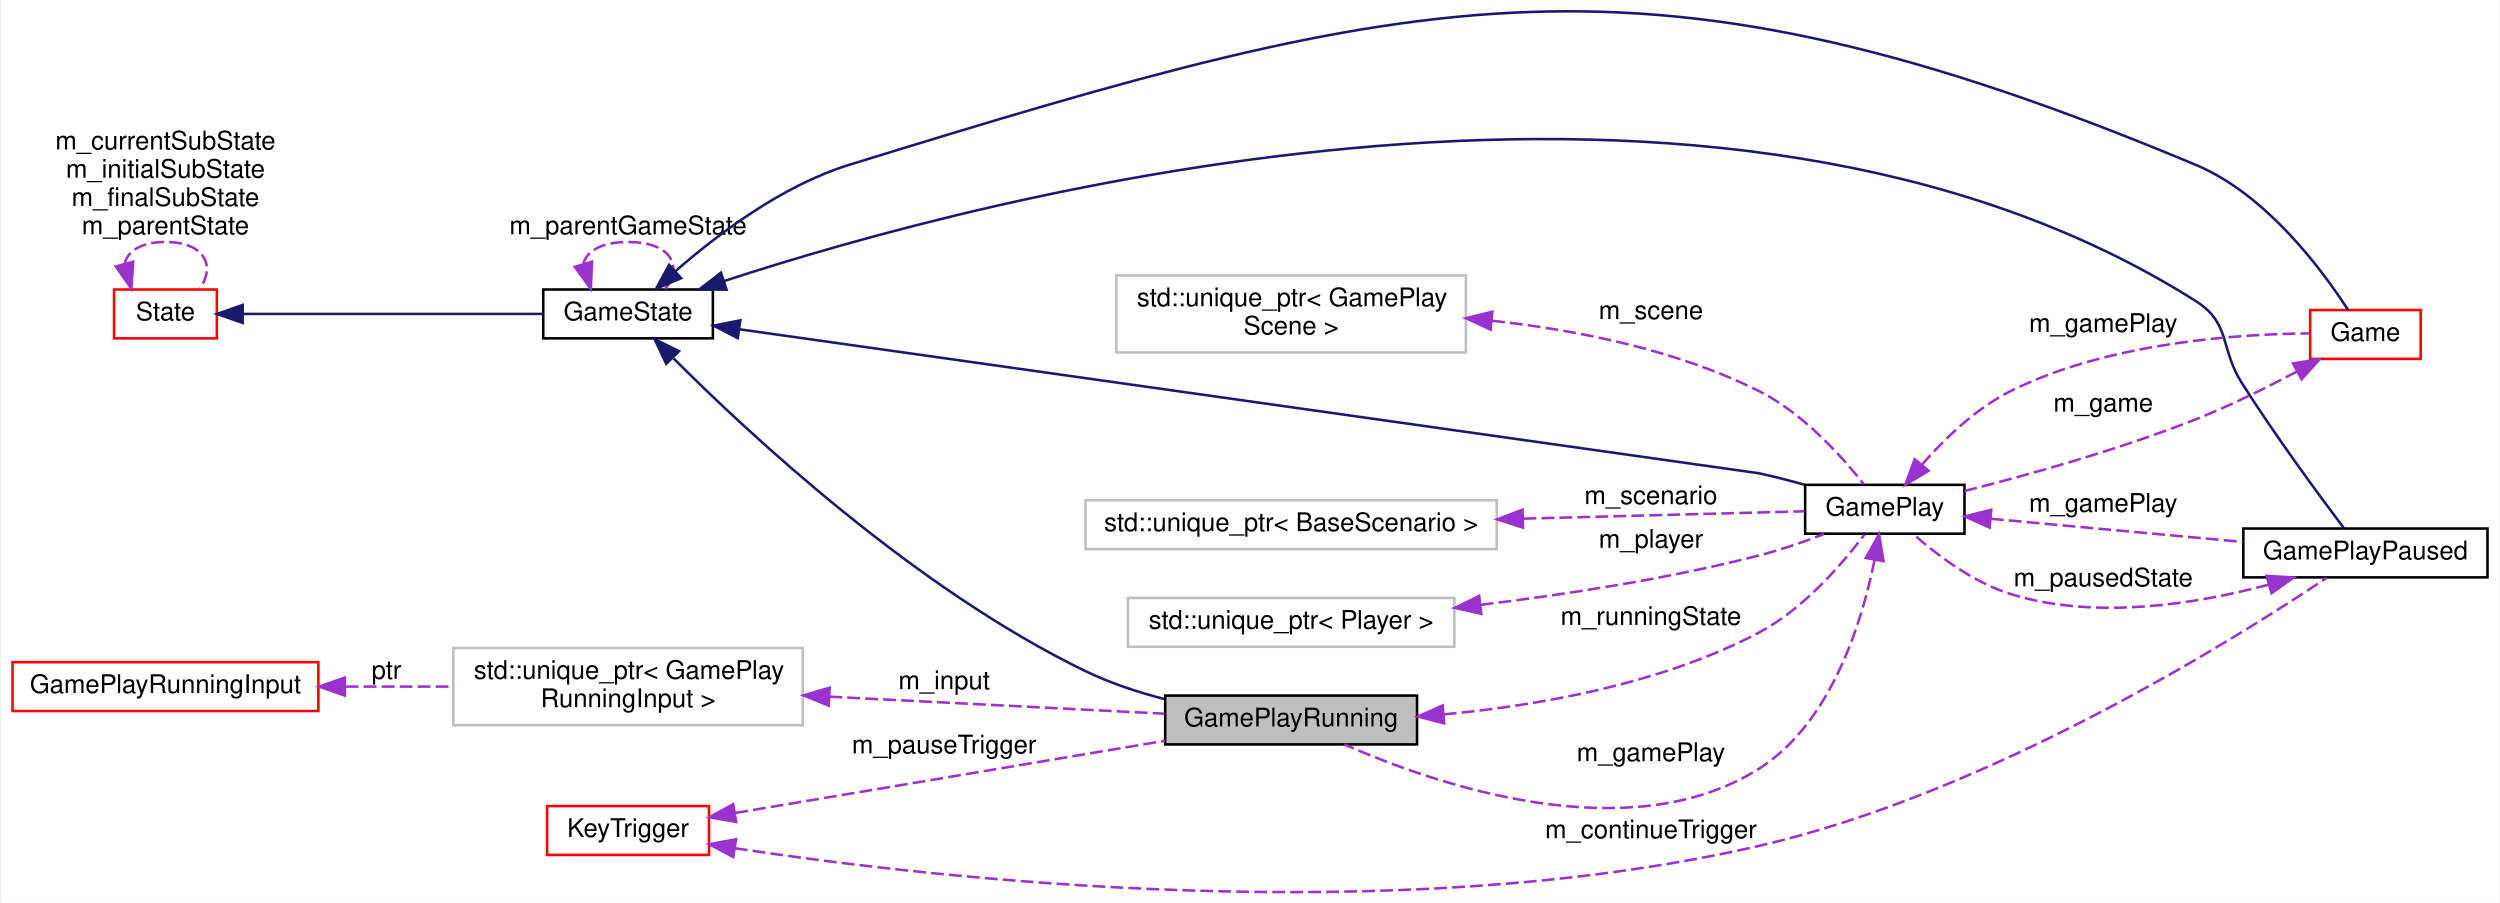
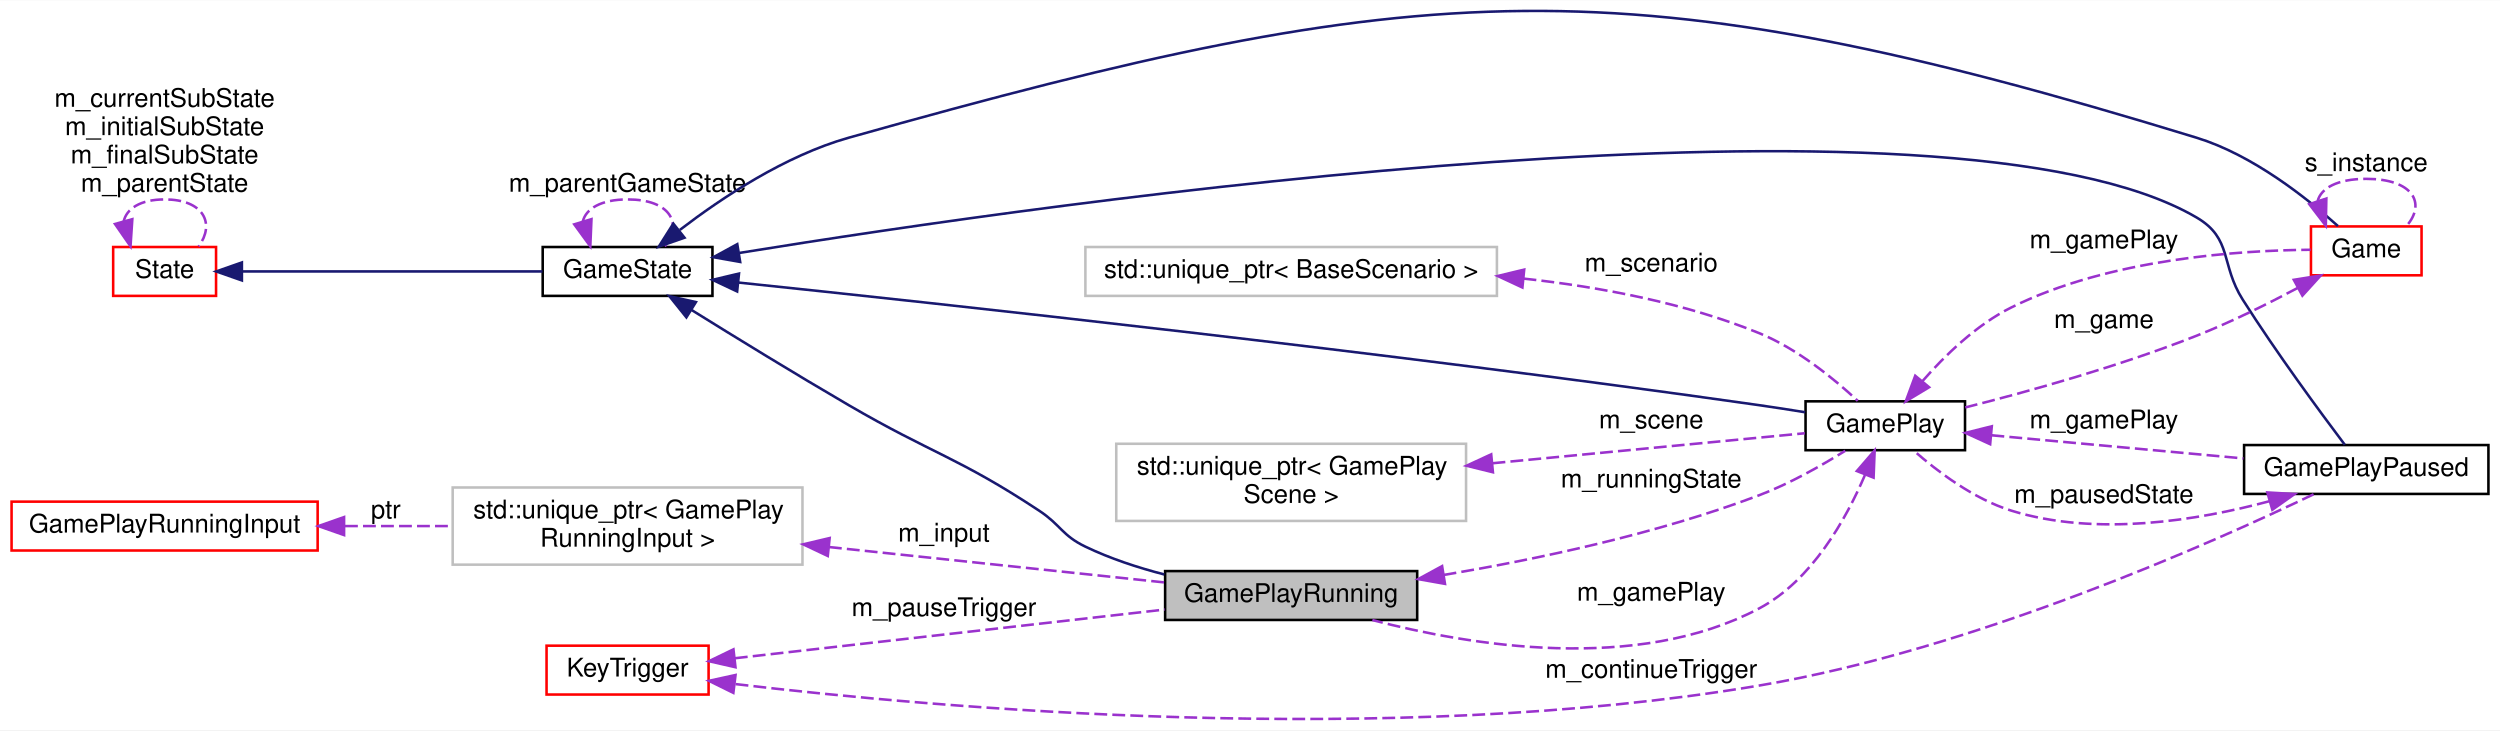
- <svg xmlns="http://www.w3.org/2000/svg" xmlns:xlink="http://www.w3.org/1999/xlink" width="972pt" height="351pt" viewBox="0.00 0.00 972.00 351.27">
-   <g id="graph0" class="graph" transform="scale(1 1) rotate(0) translate(4 347.268)">
-     <polygon fill="white" stroke="none" points="-4,4 -4,-347.268 968,-347.268 968,4 -4,4" />
+ <svg xmlns="http://www.w3.org/2000/svg" xmlns:xlink="http://www.w3.org/1999/xlink" width="972pt" height="284pt" viewBox="0.00 0.00 972.00 283.80">
+   <g id="graph0" class="graph" transform="scale(1 1) rotate(0) translate(4 279.796)">
+     <polygon fill="white" stroke="none" points="-4,4 -4,-279.796 968,-279.796 968,4 -4,4" />
    <g id="node1" class="node">
-       <polygon fill="#bfbfbf" stroke="black" points="449,-57.617 449,-76.618 547,-76.618 547,-57.617 449,-57.617" />
-       <text text-anchor="middle" x="498" y="-64.618" font-family="Helvetica,sans-Serif" font-size="10.00">GamePlayRunning</text>
+       <polygon fill="#bfbfbf" stroke="black" points="449,-38.858 449,-57.858 547,-57.858 547,-38.858 449,-38.858" />
+       <text text-anchor="middle" x="498" y="-45.858" font-family="Helvetica,sans-Serif" font-size="10.00">GamePlayRunning</text>
    </g>
    <g id="node4" class="node">
      <g id="a_node4">
        <a xlink:href="class_game_play.html" target="_top" xlink:title="GamePlay">
-           <polygon fill="white" stroke="black" points="698,-139.617 698,-158.617 760,-158.617 760,-139.617 698,-139.617" />
-           <text text-anchor="middle" x="729" y="-146.617" font-family="Helvetica,sans-Serif" font-size="10.00">GamePlay</text>
+           <polygon fill="white" stroke="black" points="698,-104.858 698,-123.858 760,-123.858 760,-104.858 698,-104.858" />
+           <text text-anchor="middle" x="729" y="-111.858" font-family="Helvetica,sans-Serif" font-size="10.00">GamePlay</text>
        </a>
      </g>
    </g>
    <g id="edge13" class="edge">
-       <path fill="none" stroke="#9a32cd" stroke-dasharray="5,2" d="M557.398,-69.307C594.356,-72.756 642.133,-81.136 680,-101.117 697.511,-110.357 712.71,-128.142 721.091,-139.277" />
-       <polygon fill="#9a32cd" stroke="#9a32cd" points="557.536,-65.806 547.278,-68.459 556.951,-72.782 557.536,-65.806" />
-       <text text-anchor="middle" x="638" y="-104.117" font-family="Helvetica,sans-Serif" font-size="10.00"> m_runningState</text>
+       <path fill="none" stroke="#9a32cd" stroke-dasharray="5,2" d="M557.265,-56.348C593.383,-62.408 640.299,-72.31 680,-87.358 691.801,-91.831 704.194,-98.87 713.431,-104.639" />
+       <polygon fill="#9a32cd" stroke="#9a32cd" points="557.812,-52.891 547.38,-54.739 556.688,-59.8 557.812,-52.891" />
+       <text text-anchor="middle" x="638" y="-90.358" font-family="Helvetica,sans-Serif" font-size="10.00"> m_runningState</text>
    </g>
    <g id="node2" class="node">
      <g id="a_node2">
        <a xlink:href="class_game_state.html" target="_top" xlink:title="GameState">
-           <polygon fill="white" stroke="black" points="207,-215.617 207,-234.617 273,-234.617 273,-215.617 207,-215.617" />
-           <text text-anchor="middle" x="240" y="-222.617" font-family="Helvetica,sans-Serif" font-size="10.00">GameState</text>
+           <polygon fill="white" stroke="black" points="207,-164.858 207,-183.858 273,-183.858 273,-164.858 207,-164.858" />
+           <text text-anchor="middle" x="240" y="-171.858" font-family="Helvetica,sans-Serif" font-size="10.00">GameState</text>
        </a>
      </g>
    </g>
    <g id="edge1" class="edge">
-       <path fill="none" stroke="midnightblue" d="M257.697,-207.821C287.216,-178.275 351.781,-118.176 418,-86.118 427.523,-81.507 438.246,-77.968 448.65,-75.267" />
-       <polygon fill="midnightblue" stroke="midnightblue" points="254.856,-205.717 250.328,-215.295 259.841,-210.631 254.856,-205.717" />
+       <path fill="none" stroke="midnightblue" d="M264.935,-159.336C281.875,-148.797 305.19,-134.481 326,-122.358 358.489,-103.432 368.622,-102.073 400,-81.358 408.458,-75.774 408.868,-71.753 418,-67.358 427.533,-62.77 438.261,-59.24 448.666,-56.541" />
+       <polygon fill="midnightblue" stroke="midnightblue" points="262.867,-156.501 256.236,-164.764 266.573,-162.44 262.867,-156.501" />
    </g>
    <g id="edge4" class="edge">
-       <path fill="none" stroke="#9a32cd" stroke-dasharray="5,2" d="M222.593,-244.517C223.756,-249.432 229.558,-253.117 240,-253.117 256.707,-253.117 261.536,-243.683 254.488,-234.875" />
-       <polygon fill="#9a32cd" stroke="#9a32cd" points="225.965,-245.46 225.512,-234.875 219.265,-243.432 225.965,-245.46" />
-       <text text-anchor="middle" x="240" y="-256.117" font-family="Helvetica,sans-Serif" font-size="10.00"> m_parentGameState</text>
+       <path fill="none" stroke="#9a32cd" stroke-dasharray="5,2" d="M222.593,-193.758C223.756,-198.673 229.558,-202.358 240,-202.358 256.707,-202.358 261.536,-192.923 254.488,-184.115" />
+       <polygon fill="#9a32cd" stroke="#9a32cd" points="225.965,-194.7 225.512,-184.115 219.265,-192.673 225.965,-194.7" />
+       <text text-anchor="middle" x="240" y="-205.358" font-family="Helvetica,sans-Serif" font-size="10.00"> m_parentGameState</text>
    </g>
    <g id="edge6" class="edge">
-       <path fill="none" stroke="midnightblue" d="M283.367,-219.134C393.448,-203.587 680,-163.117 680,-163.117 685.855,-161.857 692.041,-160.259 697.955,-158.597" />
-       <polygon fill="midnightblue" stroke="midnightblue" points="282.693,-215.694 273.281,-220.558 283.672,-222.626 282.693,-215.694" />
+       <path fill="none" stroke="midnightblue" d="M282.966,-170.055C361.197,-161.884 534.568,-143.079 680,-122.358 685.771,-121.536 691.918,-120.576 697.819,-119.612" />
+       <polygon fill="midnightblue" stroke="midnightblue" points="282.599,-166.574 273.015,-171.09 283.324,-173.536 282.599,-166.574" />
    </g>
    <g id="node5" class="node">
      <g id="a_node5">
        <a xlink:href="class_game.html" target="_top" xlink:title="Game">
-           <polygon fill="white" stroke="red" points="894.5,-207.617 894.5,-226.617 937.5,-226.617 937.5,-207.617 894.5,-207.617" />
-           <text text-anchor="middle" x="916" y="-214.617" font-family="Helvetica,sans-Serif" font-size="10.00">Game</text>
+           <polygon fill="white" stroke="red" points="894.5,-172.858 894.5,-191.858 937.5,-191.858 937.5,-172.858 894.5,-172.858" />
+           <text text-anchor="middle" x="916" y="-179.858" font-family="Helvetica,sans-Serif" font-size="10.00">Game</text>
        </a>
      </g>
    </g>
    <g id="edge8" class="edge">
-       <path fill="none" stroke="midnightblue" d="M258.435,-241.737C274.529,-255.843 299.834,-275.041 326,-283.117 548.529,-351.806 635.18,-373.061 850,-283.117 877.592,-271.565 899.402,-241.959 909.267,-226.632" />
-       <polygon fill="midnightblue" stroke="midnightblue" points="260.662,-239.032 250.902,-234.91 255.962,-244.219 260.662,-239.032" />
+       <path fill="none" stroke="midnightblue" d="M260.296,-190.482C276.631,-203.012 301.272,-219.394 326,-226.358 550.169,-289.489 627.344,-294.633 850,-226.358 871.888,-219.647 893.041,-202.795 904.997,-192.002" />
+       <polygon fill="midnightblue" stroke="midnightblue" points="262.138,-187.475 252.128,-184.001 257.787,-192.958 262.138,-187.475" />
    </g>
-     <g id="node9" class="node">
-       <g id="a_node9">
+     <g id="node8" class="node">
+       <g id="a_node8">
        <a xlink:href="class_game_play_paused.html" target="_top" xlink:title="GamePlayPaused">
-           <polygon fill="white" stroke="black" points="868.5,-122.617 868.5,-141.617 963.5,-141.617 963.5,-122.617 868.5,-122.617" />
-           <text text-anchor="middle" x="916" y="-129.617" font-family="Helvetica,sans-Serif" font-size="10.00">GamePlayPaused</text>
+           <polygon fill="white" stroke="black" points="868.5,-87.858 868.5,-106.858 963.5,-106.858 963.5,-87.858 868.5,-87.858" />
+           <text text-anchor="middle" x="916" y="-94.858" font-family="Helvetica,sans-Serif" font-size="10.00">GamePlayPaused</text>
        </a>
      </g>
    </g>
    <g id="edge15" class="edge">
-       <path fill="none" stroke="midnightblue" d="M277.45,-237.931C377.986,-270.833 664.054,-347.754 850,-230.117 863.79,-221.393 859.255,-211.894 868,-198.117 881.117,-177.453 898.116,-154.389 907.66,-141.734" />
-       <polygon fill="midnightblue" stroke="midnightblue" points="278.354,-234.543 267.76,-234.706 276.144,-241.185 278.354,-234.543" />
+       <path fill="none" stroke="midnightblue" d="M283.416,-181.545C405.32,-201.32 754.056,-251.471 850,-195.358 864.086,-187.12 859.255,-177.135 868,-163.358 881.117,-142.694 898.116,-119.63 907.66,-106.974" />
+       <polygon fill="midnightblue" stroke="midnightblue" points="283.781,-178.058 273.347,-179.897 282.65,-184.966 283.781,-178.058" />
    </g>
    <g id="node3" class="node">
      <g id="a_node3">
        <a xlink:href="class_state.html" target="_top" xlink:title="State">
-           <polygon fill="white" stroke="red" points="40,-215.617 40,-234.617 80,-234.617 80,-215.617 40,-215.617" />
-           <text text-anchor="middle" x="60" y="-222.617" font-family="Helvetica,sans-Serif" font-size="10.00">State</text>
+           <polygon fill="white" stroke="red" points="40,-164.858 40,-183.858 80,-183.858 80,-164.858 40,-164.858" />
+           <text text-anchor="middle" x="60" y="-171.858" font-family="Helvetica,sans-Serif" font-size="10.00">State</text>
        </a>
      </g>
    </g>
    <g id="edge2" class="edge">
-       <path fill="none" stroke="midnightblue" d="M90.136,-225.117C122.229,-225.117 173.681,-225.117 206.907,-225.117" />
-       <polygon fill="midnightblue" stroke="midnightblue" points="90.049,-221.618 80.049,-225.117 90.049,-228.618 90.049,-221.618" />
+       <path fill="none" stroke="midnightblue" d="M90.136,-174.358C122.229,-174.358 173.681,-174.358 206.907,-174.358" />
+       <polygon fill="midnightblue" stroke="midnightblue" points="90.049,-170.858 80.049,-174.358 90.049,-177.858 90.049,-170.858" />
    </g>
    <g id="edge3" class="edge">
-       <path fill="none" stroke="#9a32cd" stroke-dasharray="5,2" d="M44.075,-244.517C45.138,-249.432 50.447,-253.117 60,-253.117 75.285,-253.117 79.704,-243.683 73.255,-234.875" />
-       <polygon fill="#9a32cd" stroke="#9a32cd" points="47.449,-245.446 46.745,-234.875 40.703,-243.578 47.449,-245.446" />
-       <text text-anchor="middle" x="60" y="-289.117" font-family="Helvetica,sans-Serif" font-size="10.00"> m_currentSubState</text>
-       <text text-anchor="middle" x="60" y="-278.117" font-family="Helvetica,sans-Serif" font-size="10.00">m_initialSubState</text>
-       <text text-anchor="middle" x="60" y="-267.117" font-family="Helvetica,sans-Serif" font-size="10.00">m_finalSubState</text>
-       <text text-anchor="middle" x="60" y="-256.117" font-family="Helvetica,sans-Serif" font-size="10.00">m_parentState</text>
+       <path fill="none" stroke="#9a32cd" stroke-dasharray="5,2" d="M44.075,-193.758C45.138,-198.673 50.447,-202.358 60,-202.358 75.285,-202.358 79.704,-192.923 73.255,-184.115" />
+       <polygon fill="#9a32cd" stroke="#9a32cd" points="47.449,-194.687 46.745,-184.115 40.703,-192.819 47.449,-194.687" />
+       <text text-anchor="middle" x="60" y="-238.358" font-family="Helvetica,sans-Serif" font-size="10.00"> m_currentSubState</text>
+       <text text-anchor="middle" x="60" y="-227.358" font-family="Helvetica,sans-Serif" font-size="10.00">m_initialSubState</text>
+       <text text-anchor="middle" x="60" y="-216.358" font-family="Helvetica,sans-Serif" font-size="10.00">m_finalSubState</text>
+       <text text-anchor="middle" x="60" y="-205.358" font-family="Helvetica,sans-Serif" font-size="10.00">m_parentState</text>
    </g>
    <g id="edge5" class="edge">
-       <path fill="none" stroke="#9a32cd" stroke-dasharray="5,2" d="M724.988,-129.306C720.164,-105.322 708.194,-65.935 680,-48.117 629.251,-16.047 554.13,-42.047 518.769,-57.585" />
-       <polygon fill="#9a32cd" stroke="#9a32cd" points="721.585,-130.161 726.778,-139.395 728.477,-128.938 721.585,-130.161" />
-       <text text-anchor="middle" x="638" y="-51.117" font-family="Helvetica,sans-Serif" font-size="10.00"> m_gamePlay</text>
+       <path fill="none" stroke="#9a32cd" stroke-dasharray="5,2" d="M721.09,-95.201C713.786,-78.132 700.459,-54.222 680,-43.358 632.385,-18.073 567.335,-28.91 529.579,-38.819" />
+       <polygon fill="#9a32cd" stroke="#9a32cd" points="717.939,-96.753 724.868,-104.768 724.45,-94.181 717.939,-96.753" />
+       <text text-anchor="middle" x="638" y="-46.358" font-family="Helvetica,sans-Serif" font-size="10.00"> m_gamePlay</text>
    </g>
    <g id="edge9" class="edge">
-       <path fill="none" stroke="#9a32cd" stroke-dasharray="5,2" d="M743.424,-166.434C752.164,-176.449 764.437,-188.369 778,-195.117 815.959,-214.003 866.478,-217.32 894.346,-217.548" />
-       <polygon fill="#9a32cd" stroke="#9a32cd" points="746.034,-164.098 736.962,-158.625 740.641,-168.561 746.034,-164.098" />
-       <text text-anchor="middle" x="814" y="-218.117" font-family="Helvetica,sans-Serif" font-size="10.00"> m_gamePlay</text>
+       <path fill="none" stroke="#9a32cd" stroke-dasharray="5,2" d="M743.424,-131.675C752.164,-141.69 764.437,-153.61 778,-160.358 815.959,-179.244 866.478,-182.56 894.346,-182.789" />
+       <polygon fill="#9a32cd" stroke="#9a32cd" points="746.034,-129.339 736.962,-123.866 740.641,-133.802 746.034,-129.339" />
+       <text text-anchor="middle" x="814" y="-183.358" font-family="Helvetica,sans-Serif" font-size="10.00"> m_gamePlay</text>
    </g>
    <g id="edge16" class="edge">
-       <path fill="none" stroke="#9a32cd" stroke-dasharray="5,2" d="M770.269,-145.417C799.106,-142.767 838.019,-139.191 868.233,-136.415" />
-       <polygon fill="#9a32cd" stroke="#9a32cd" points="769.773,-141.948 760.135,-146.348 770.414,-148.918 769.773,-141.948" />
-       <text text-anchor="middle" x="814" y="-148.117" font-family="Helvetica,sans-Serif" font-size="10.00"> m_gamePlay</text>
+       <path fill="none" stroke="#9a32cd" stroke-dasharray="5,2" d="M770.269,-110.658C799.106,-108.008 838.019,-104.432 868.233,-101.656" />
+       <polygon fill="#9a32cd" stroke="#9a32cd" points="769.773,-107.189 760.135,-111.589 770.414,-114.159 769.773,-107.189" />
+       <text text-anchor="middle" x="814" y="-113.358" font-family="Helvetica,sans-Serif" font-size="10.00"> m_gamePlay</text>
    </g>
    <g id="edge7" class="edge">
-       <path fill="none" stroke="#9a32cd" stroke-dasharray="5,2" d="M889.456,-202.759C877.678,-196.504 863.371,-189.408 850,-184.117 820.135,-172.3 784.694,-162.449 760.106,-156.24" />
-       <polygon fill="#9a32cd" stroke="#9a32cd" points="887.833,-205.86 898.293,-207.545 891.166,-199.705 887.833,-205.86" />
-       <text text-anchor="middle" x="814" y="-187.117" font-family="Helvetica,sans-Serif" font-size="10.00"> m_game</text>
+       <path fill="none" stroke="#9a32cd" stroke-dasharray="5,2" d="M889.456,-168C877.678,-161.744 863.371,-154.649 850,-149.358 820.135,-137.541 784.694,-127.689 760.106,-121.48" />
+       <polygon fill="#9a32cd" stroke="#9a32cd" points="887.833,-171.101 898.293,-172.786 891.166,-164.946 887.833,-171.101" />
+       <text text-anchor="middle" x="814" y="-152.358" font-family="Helvetica,sans-Serif" font-size="10.00"> m_game</text>
+     </g>
+     <g id="edge10" class="edge">
+       <path fill="none" stroke="#9a32cd" stroke-dasharray="5,2" d="M897.112,-201.758C898.373,-206.673 904.669,-210.358 916,-210.358 934.129,-210.358 939.369,-200.923 931.721,-192.115" />
+       <polygon fill="#9a32cd" stroke="#9a32cd" points="900.484,-202.708 900.279,-192.115 893.833,-200.524 900.484,-202.708" />
+       <text text-anchor="middle" x="916" y="-213.358" font-family="Helvetica,sans-Serif" font-size="10.00"> s_instance</text>
    </g>
    <g id="node6" class="node">
-       <polygon fill="white" stroke="#bfbfbf" points="430,-210.117 430,-240.117 566,-240.117 566,-210.117 430,-210.117" />
-       <text text-anchor="start" x="438" y="-228.117" font-family="Helvetica,sans-Serif" font-size="10.00">std::unique_ptr&lt; GamePlay</text>
-       <text text-anchor="middle" x="498" y="-217.117" font-family="Helvetica,sans-Serif" font-size="10.00">Scene &gt;</text>
+       <polygon fill="white" stroke="#bfbfbf" points="430,-77.358 430,-107.358 566,-107.358 566,-77.358 430,-77.358" />
+       <text text-anchor="start" x="438" y="-95.358" font-family="Helvetica,sans-Serif" font-size="10.00">std::unique_ptr&lt; GamePlay</text>
+       <text text-anchor="middle" x="498" y="-84.358" font-family="Helvetica,sans-Serif" font-size="10.00">Scene &gt;</text>
    </g>
-     <g id="edge10" class="edge">
-       <path fill="none" stroke="#9a32cd" stroke-dasharray="5,2" d="M576.17,-222.472C609.522,-218.817 648.123,-211.078 680,-195.117 697.133,-186.54 712.229,-169.744 720.726,-158.996" />
-       <polygon fill="#9a32cd" stroke="#9a32cd" points="575.608,-219.011 566.002,-223.48 576.298,-225.977 575.608,-219.011" />
-       <text text-anchor="middle" x="638" y="-223.117" font-family="Helvetica,sans-Serif" font-size="10.00"> m_scene</text>
+     <g id="edge11" class="edge">
+       <path fill="none" stroke="#9a32cd" stroke-dasharray="5,2" d="M576.291,-99.784C617.913,-103.782 666.894,-108.488 697.699,-111.447" />
+       <polygon fill="#9a32cd" stroke="#9a32cd" points="576.449,-96.283 566.16,-98.81 575.78,-103.251 576.449,-96.283" />
+       <text text-anchor="middle" x="638" y="-113.358" font-family="Helvetica,sans-Serif" font-size="10.00"> m_scene</text>
    </g>
    <g id="node7" class="node">
-       <polygon fill="white" stroke="#bfbfbf" points="418,-133.617 418,-152.617 578,-152.617 578,-133.617 418,-133.617" />
-       <text text-anchor="middle" x="498" y="-140.617" font-family="Helvetica,sans-Serif" font-size="10.00">std::unique_ptr&lt; BaseScenario &gt;</text>
-     </g>
-     <g id="edge11" class="edge">
-       <path fill="none" stroke="#9a32cd" stroke-dasharray="5,2" d="M588.402,-145.46C627.131,-146.475 669.888,-147.595 697.748,-148.325" />
-       <polygon fill="#9a32cd" stroke="#9a32cd" points="588.218,-141.954 578.129,-145.191 588.034,-148.952 588.218,-141.954" />
-       <text text-anchor="middle" x="638" y="-151.117" font-family="Helvetica,sans-Serif" font-size="10.00"> m_scenario</text>
-     </g>
-     <g id="node8" class="node">
-       <polygon fill="white" stroke="#bfbfbf" points="434.5,-95.618 434.5,-114.617 561.5,-114.617 561.5,-95.618 434.5,-95.618" />
-       <text text-anchor="middle" x="498" y="-102.617" font-family="Helvetica,sans-Serif" font-size="10.00">std::unique_ptr&lt; Player &gt;</text>
+       <polygon fill="white" stroke="#bfbfbf" points="418,-164.858 418,-183.858 578,-183.858 578,-164.858 418,-164.858" />
+       <text text-anchor="middle" x="498" y="-171.858" font-family="Helvetica,sans-Serif" font-size="10.00">std::unique_ptr&lt; BaseScenario &gt;</text>
    </g>
    <g id="edge12" class="edge">
-       <path fill="none" stroke="#9a32cd" stroke-dasharray="5,2" d="M571.764,-111.934C605.083,-115.98 644.883,-122.124 680,-131.117 688.449,-133.281 697.464,-136.426 705.373,-139.484" />
-       <polygon fill="#9a32cd" stroke="#9a32cd" points="571.984,-108.436 561.644,-110.745 571.167,-115.388 571.984,-108.436" />
-       <text text-anchor="middle" x="638" y="-134.117" font-family="Helvetica,sans-Serif" font-size="10.00"> m_player</text>
+       <path fill="none" stroke="#9a32cd" stroke-dasharray="5,2" d="M588.348,-171.584C618.328,-168.304 651.393,-162.039 680,-150.358 694.851,-144.294 709.205,-132.498 718.285,-124.061" />
+       <polygon fill="#9a32cd" stroke="#9a32cd" points="587.913,-168.11 578.31,-172.586 588.608,-175.076 587.913,-168.11" />
+       <text text-anchor="middle" x="638" y="-174.358" font-family="Helvetica,sans-Serif" font-size="10.00"> m_scenario</text>
    </g>
    <g id="edge14" class="edge">
-       <path fill="none" stroke="#9a32cd" stroke-dasharray="5,2" d="M878.351,-119.781C850.316,-112.255 810.995,-105.869 778,-116.117 763.32,-120.677 749.151,-131.456 740.061,-139.461" />
-       <polygon fill="#9a32cd" stroke="#9a32cd" points="877.559,-123.194 888.136,-122.576 879.482,-116.464 877.559,-123.194" />
-       <text text-anchor="middle" x="814" y="-119.117" font-family="Helvetica,sans-Serif" font-size="10.00"> m_pausedState</text>
+       <path fill="none" stroke="#9a32cd" stroke-dasharray="5,2" d="M878.351,-85.021C850.316,-77.496 810.995,-71.11 778,-81.358 763.32,-85.918 749.151,-96.696 740.061,-104.702" />
+       <polygon fill="#9a32cd" stroke="#9a32cd" points="877.559,-88.435 888.136,-87.817 879.482,-81.704 877.559,-88.435" />
+       <text text-anchor="middle" x="814" y="-84.358" font-family="Helvetica,sans-Serif" font-size="10.00"> m_pausedState</text>
    </g>
-     <g id="node10" class="node">
-       <g id="a_node10">
+     <g id="node9" class="node">
+       <g id="a_node9">
        <a xlink:href="class_key_trigger.html" target="_top" xlink:title="KeyTrigger">
-           <polygon fill="white" stroke="red" points="208.5,-14.617 208.5,-33.617 271.5,-33.617 271.5,-14.617 208.5,-14.617" />
-           <text text-anchor="middle" x="240" y="-21.617" font-family="Helvetica,sans-Serif" font-size="10.00">KeyTrigger</text>
+           <polygon fill="white" stroke="red" points="208.5,-9.858 208.5,-28.858 271.5,-28.858 271.5,-9.858 208.5,-9.858" />
+           <text text-anchor="middle" x="240" y="-16.858" font-family="Helvetica,sans-Serif" font-size="10.00">KeyTrigger</text>
        </a>
      </g>
    </g>
    <g id="edge18" class="edge">
-       <path fill="none" stroke="#9a32cd" stroke-dasharray="5,2" d="M281.71,-30.955C327.155,-38.589 400.636,-50.931 448.887,-59.036" />
-       <polygon fill="#9a32cd" stroke="#9a32cd" points="282.067,-27.466 271.625,-29.262 280.907,-34.37 282.067,-27.466" />
-       <text text-anchor="middle" x="363" y="-54.117" font-family="Helvetica,sans-Serif" font-size="10.00"> m_pauseTrigger</text>
+       <path fill="none" stroke="#9a32cd" stroke-dasharray="5,2" d="M281.71,-23.97C327.155,-29.118 400.636,-37.442 448.887,-42.908" />
+       <polygon fill="#9a32cd" stroke="#9a32cd" points="281.956,-20.475 271.625,-22.827 281.168,-27.431 281.956,-20.475" />
+       <text text-anchor="middle" x="363" y="-40.358" font-family="Helvetica,sans-Serif" font-size="10.00"> m_pauseTrigger</text>
    </g>
    <g id="edge17" class="edge">
-       <path fill="none" stroke="#9a32cd" stroke-dasharray="5,2" d="M281.527,-17.236C359.768,-5.332 536.566,14.836 680,-18.117 770.156,-38.831 865.853,-98.923 901.01,-122.481" />
-       <polygon fill="#9a32cd" stroke="#9a32cd" points="280.938,-13.786 271.596,-18.784 282.016,-20.702 280.938,-13.786" />
-       <text text-anchor="middle" x="638" y="-21.117" font-family="Helvetica,sans-Serif" font-size="10.00"> m_continueTrigger</text>
+       <path fill="none" stroke="#9a32cd" stroke-dasharray="5,2" d="M281.988,-13.924C360.091,-4.641 535.353,11.029 680,-13.358 763.311,-27.404 856.054,-68.79 895.521,-87.716" />
+       <polygon fill="#9a32cd" stroke="#9a32cd" points="281.129,-10.502 271.626,-15.186 281.976,-17.451 281.129,-10.502" />
+       <text text-anchor="middle" x="638" y="-16.358" font-family="Helvetica,sans-Serif" font-size="10.00"> m_continueTrigger</text>
+     </g>
+     <g id="node10" class="node">
+       <polygon fill="white" stroke="#bfbfbf" points="172,-60.358 172,-90.358 308,-90.358 308,-60.358 172,-60.358" />
+       <text text-anchor="start" x="180" y="-78.358" font-family="Helvetica,sans-Serif" font-size="10.00">std::unique_ptr&lt; GamePlay</text>
+       <text text-anchor="middle" x="240" y="-67.358" font-family="Helvetica,sans-Serif" font-size="10.00">RunningInput &gt;</text>
+     </g>
+     <g id="edge19" class="edge">
+       <path fill="none" stroke="#9a32cd" stroke-dasharray="5,2" d="M318.286,-67.207C360.729,-62.73 412.047,-57.318 448.783,-53.444" />
+       <polygon fill="#9a32cd" stroke="#9a32cd" points="317.839,-63.735 308.261,-68.264 318.573,-70.696 317.839,-63.735" />
+       <text text-anchor="middle" x="363" y="-69.358" font-family="Helvetica,sans-Serif" font-size="10.00"> m_input</text>
    </g>
    <g id="node11" class="node">
-       <polygon fill="white" stroke="#bfbfbf" points="172,-65.118 172,-95.118 308,-95.118 308,-65.118 172,-65.118" />
-       <text text-anchor="start" x="180" y="-83.118" font-family="Helvetica,sans-Serif" font-size="10.00">std::unique_ptr&lt; GamePlay</text>
-       <text text-anchor="middle" x="240" y="-72.118" font-family="Helvetica,sans-Serif" font-size="10.00">RunningInput &gt;</text>
-     </g>
-     <g id="edge19" class="edge">
-       <path fill="none" stroke="#9a32cd" stroke-dasharray="5,2" d="M318.286,-76.193C360.729,-74.037 412.047,-71.431 448.783,-69.566" />
-       <polygon fill="#9a32cd" stroke="#9a32cd" points="318.071,-72.699 308.261,-76.702 318.426,-79.69 318.071,-72.699" />
-       <text text-anchor="middle" x="363" y="-79.118" font-family="Helvetica,sans-Serif" font-size="10.00"> m_input</text>
-     </g>
-     <g id="node12" class="node">
-       <g id="a_node12">
+       <g id="a_node11">
        <a xlink:href="class_game_play_running_input.html" target="_top" xlink:title="GamePlayRunningInput">
-           <polygon fill="white" stroke="red" points="0.5,-70.618 0.5,-89.618 119.5,-89.618 119.5,-70.618 0.5,-70.618" />
-           <text text-anchor="middle" x="60" y="-77.618" font-family="Helvetica,sans-Serif" font-size="10.00">GamePlayRunningInput</text>
+           <polygon fill="white" stroke="red" points="0.5,-65.858 0.5,-84.858 119.5,-84.858 119.5,-65.858 0.5,-65.858" />
+           <text text-anchor="middle" x="60" y="-72.858" font-family="Helvetica,sans-Serif" font-size="10.00">GamePlayRunningInput</text>
        </a>
      </g>
    </g>
    <g id="edge20" class="edge">
-       <path fill="none" stroke="#9a32cd" stroke-dasharray="5,2" d="M130.135,-80.118C143.881,-80.118 158.293,-80.118 171.966,-80.118" />
-       <polygon fill="#9a32cd" stroke="#9a32cd" points="129.777,-76.618 119.777,-80.118 129.777,-83.618 129.777,-76.618" />
-       <text text-anchor="middle" x="146" y="-83.118" font-family="Helvetica,sans-Serif" font-size="10.00"> ptr</text>
+       <path fill="none" stroke="#9a32cd" stroke-dasharray="5,2" d="M130.135,-75.358C143.881,-75.358 158.293,-75.358 171.966,-75.358" />
+       <polygon fill="#9a32cd" stroke="#9a32cd" points="129.777,-71.858 119.777,-75.358 129.777,-78.858 129.777,-71.858" />
+       <text text-anchor="middle" x="146" y="-78.358" font-family="Helvetica,sans-Serif" font-size="10.00"> ptr</text>
    </g>
  </g>
</svg>
